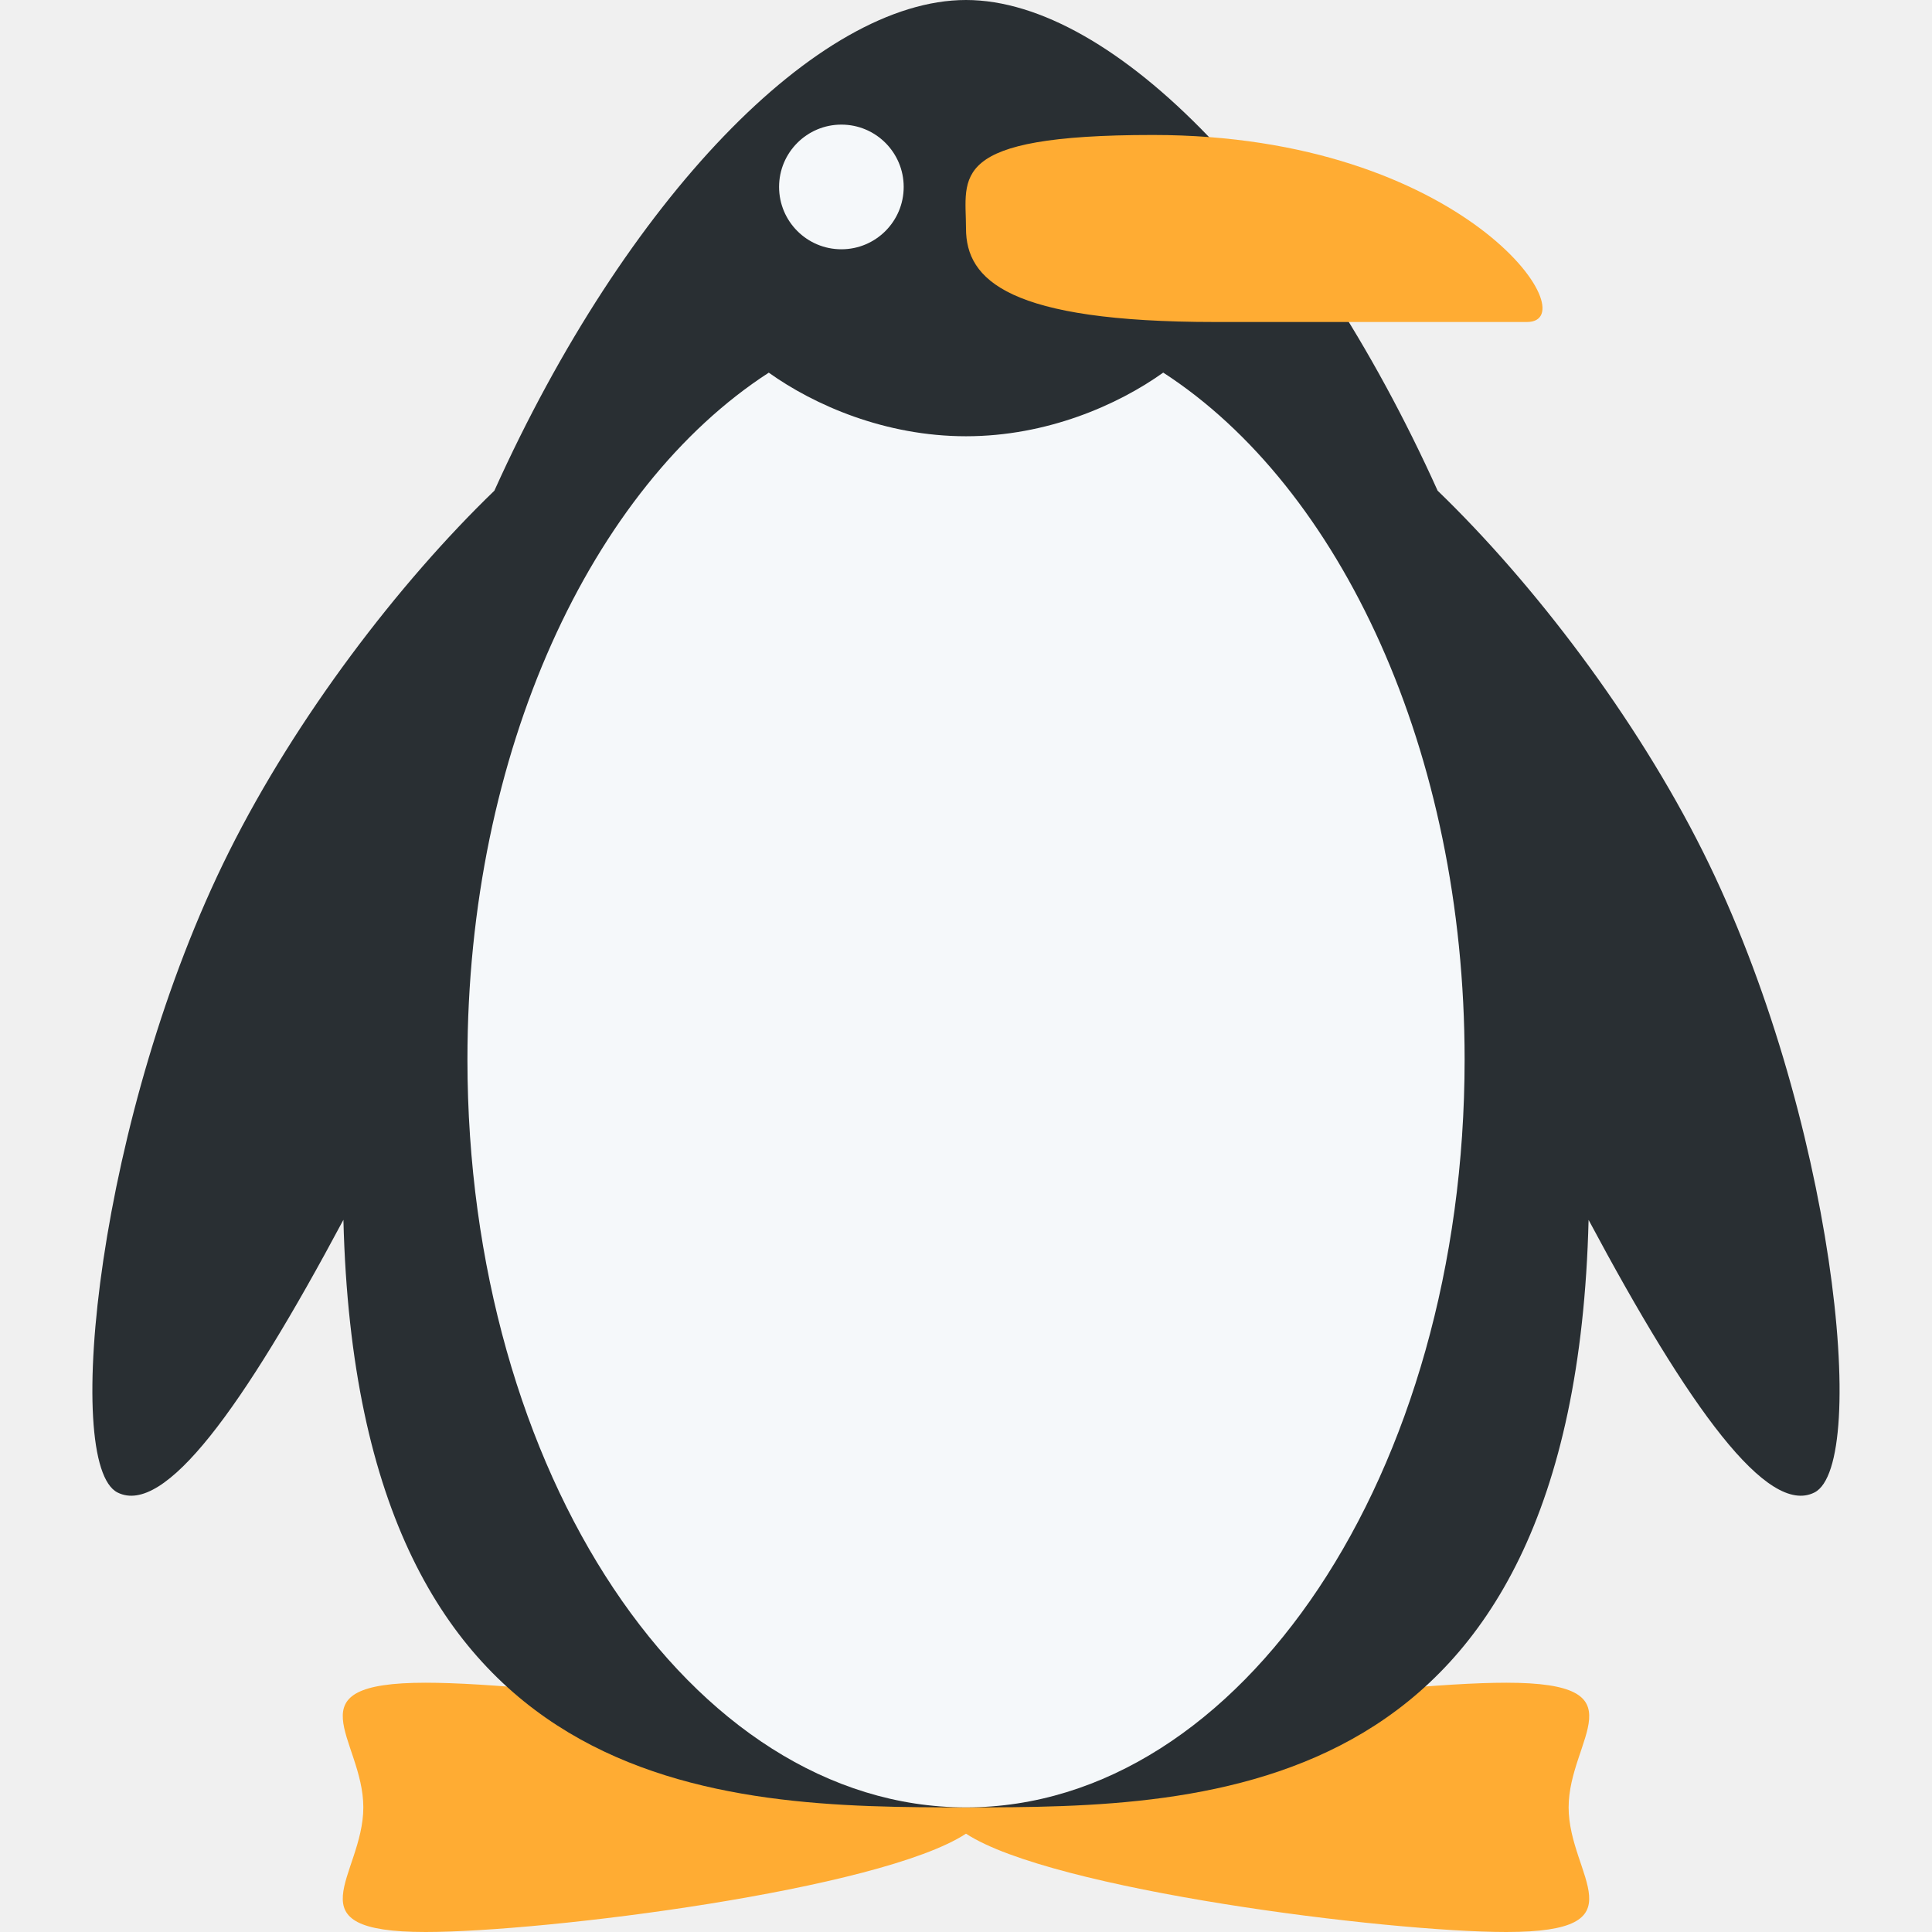
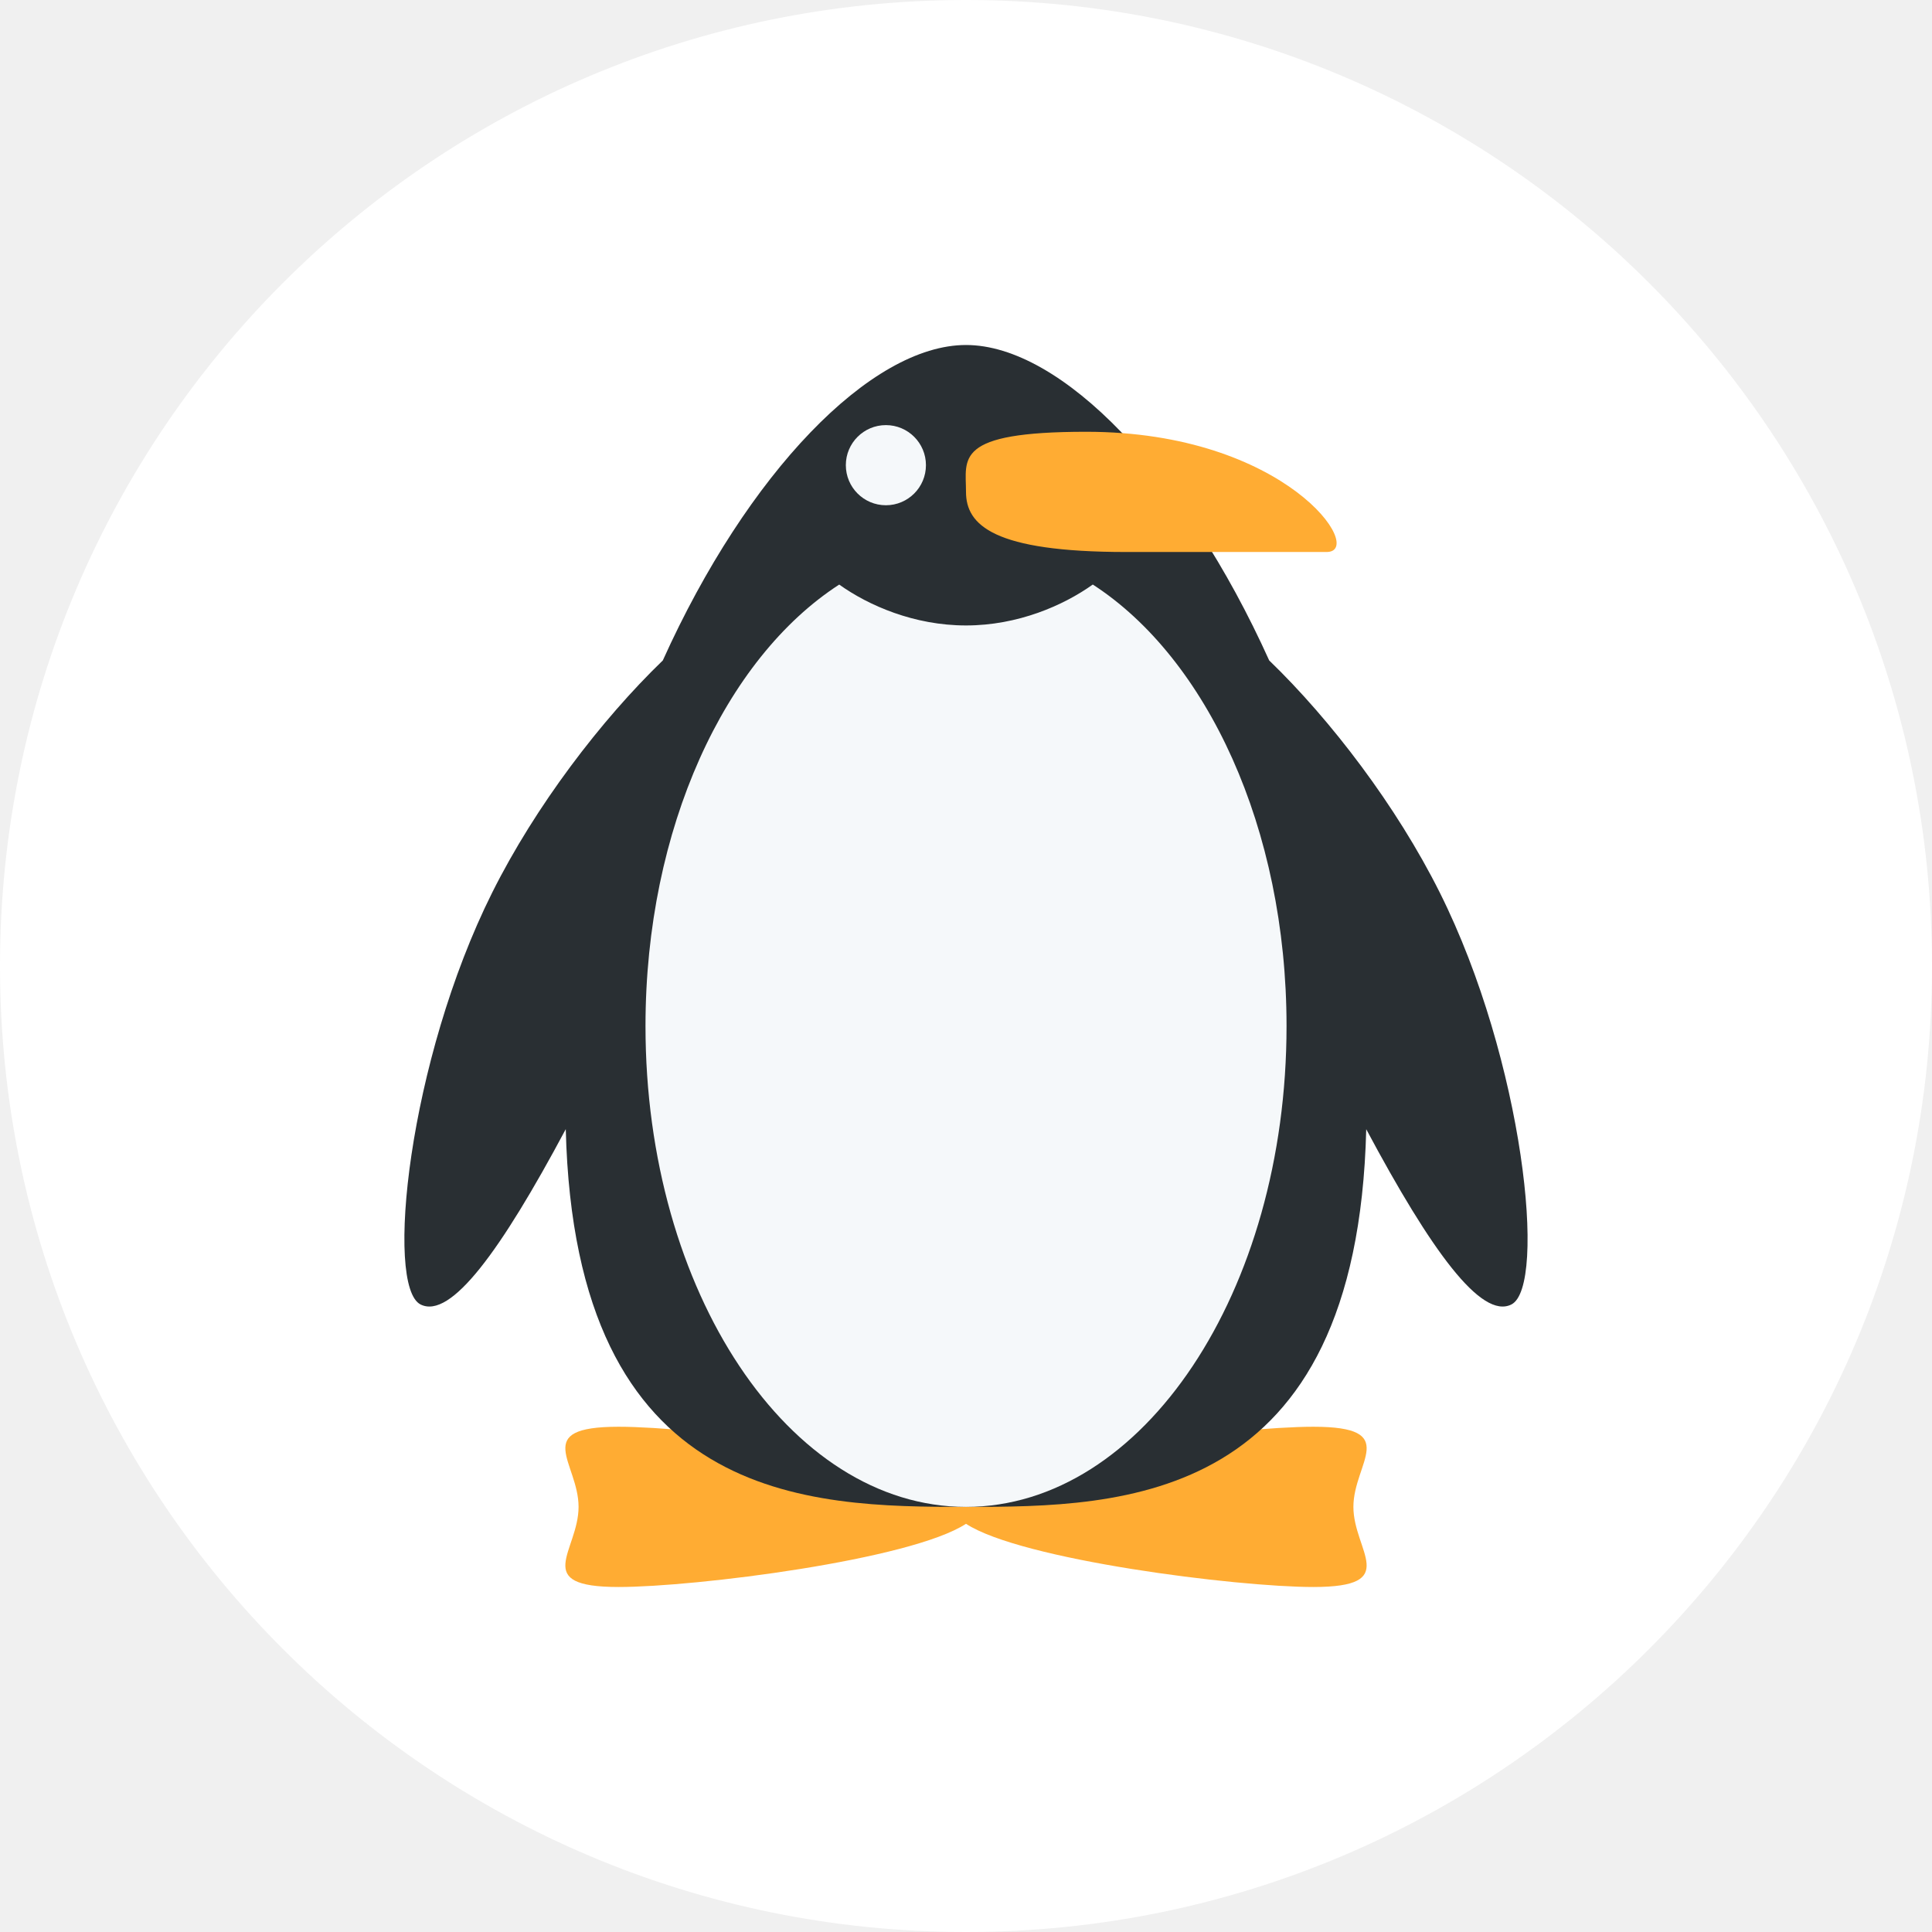
- <svg xmlns="http://www.w3.org/2000/svg" viewBox="0 0 36 36">
+ <svg xmlns="http://www.w3.org/2000/svg" viewBox="-10 -10 56 56">
+   <circle fill="#FFFFFF" cx="18.0" cy="18.0" r="28.0" />
  <path fill="#FFAC33" d="M28.068 31.355c-2.229 0-8.468.785-10.068 1.832-1.601-1.047-7.84-1.832-10.069-1.832-2.564 0-1.161 1.039-1.161 2.322C6.77 34.96 5.367 36 7.931 36c2.229 0 8.468-.785 10.069-1.832C19.601 35.215 25.84 36 28.068 36c2.565 0 1.161-1.04 1.161-2.322 0-1.283 1.405-2.323-1.161-2.323z" />
  <path fill="#292F33" d="M31.73 15.866c-1.25-2.499-3.152-4.995-4.942-6.723C24.337 3.711 20.759 0 18 0s-6.337 3.71-8.788 9.143c-1.791 1.729-3.693 4.224-4.943 6.724-2.438 4.876-3.116 11.426-2.078 11.944.873.437 2.324-1.552 4.208-5.082C6.667 33.604 13.446 33.678 18 33.678c4.553 0 11.333-.073 11.601-10.947 1.884 3.528 3.335 5.517 4.207 5.08 1.038-.519.361-7.069-2.078-11.945z" />
  <path fill="#F5F8FA" d="M21.675 6.943c-.85.607-2.172 1.186-3.675 1.186s-2.825-.578-3.675-1.185c-3.302 2.137-5.615 7.06-5.615 12.798 0 7.695 4.159 13.936 9.29 13.936 5.132 0 9.291-6.24 9.291-13.936 0-5.738-2.313-10.662-5.616-12.799z" />
  <path fill="#FFAC33" d="M28.452 6h-5.808C18.797 6 18 5.22 18 4.257c0-.962-.364-1.742 3.483-1.742C27.291 2.516 29.613 6 28.452 6z" />
  <path fill="#F5F8FA" d="M16.839 3.483c0 .642-.52 1.162-1.161 1.162-.642 0-1.161-.521-1.161-1.162 0-.641.52-1.161 1.161-1.161s1.161.52 1.161 1.161z" />
</svg>
